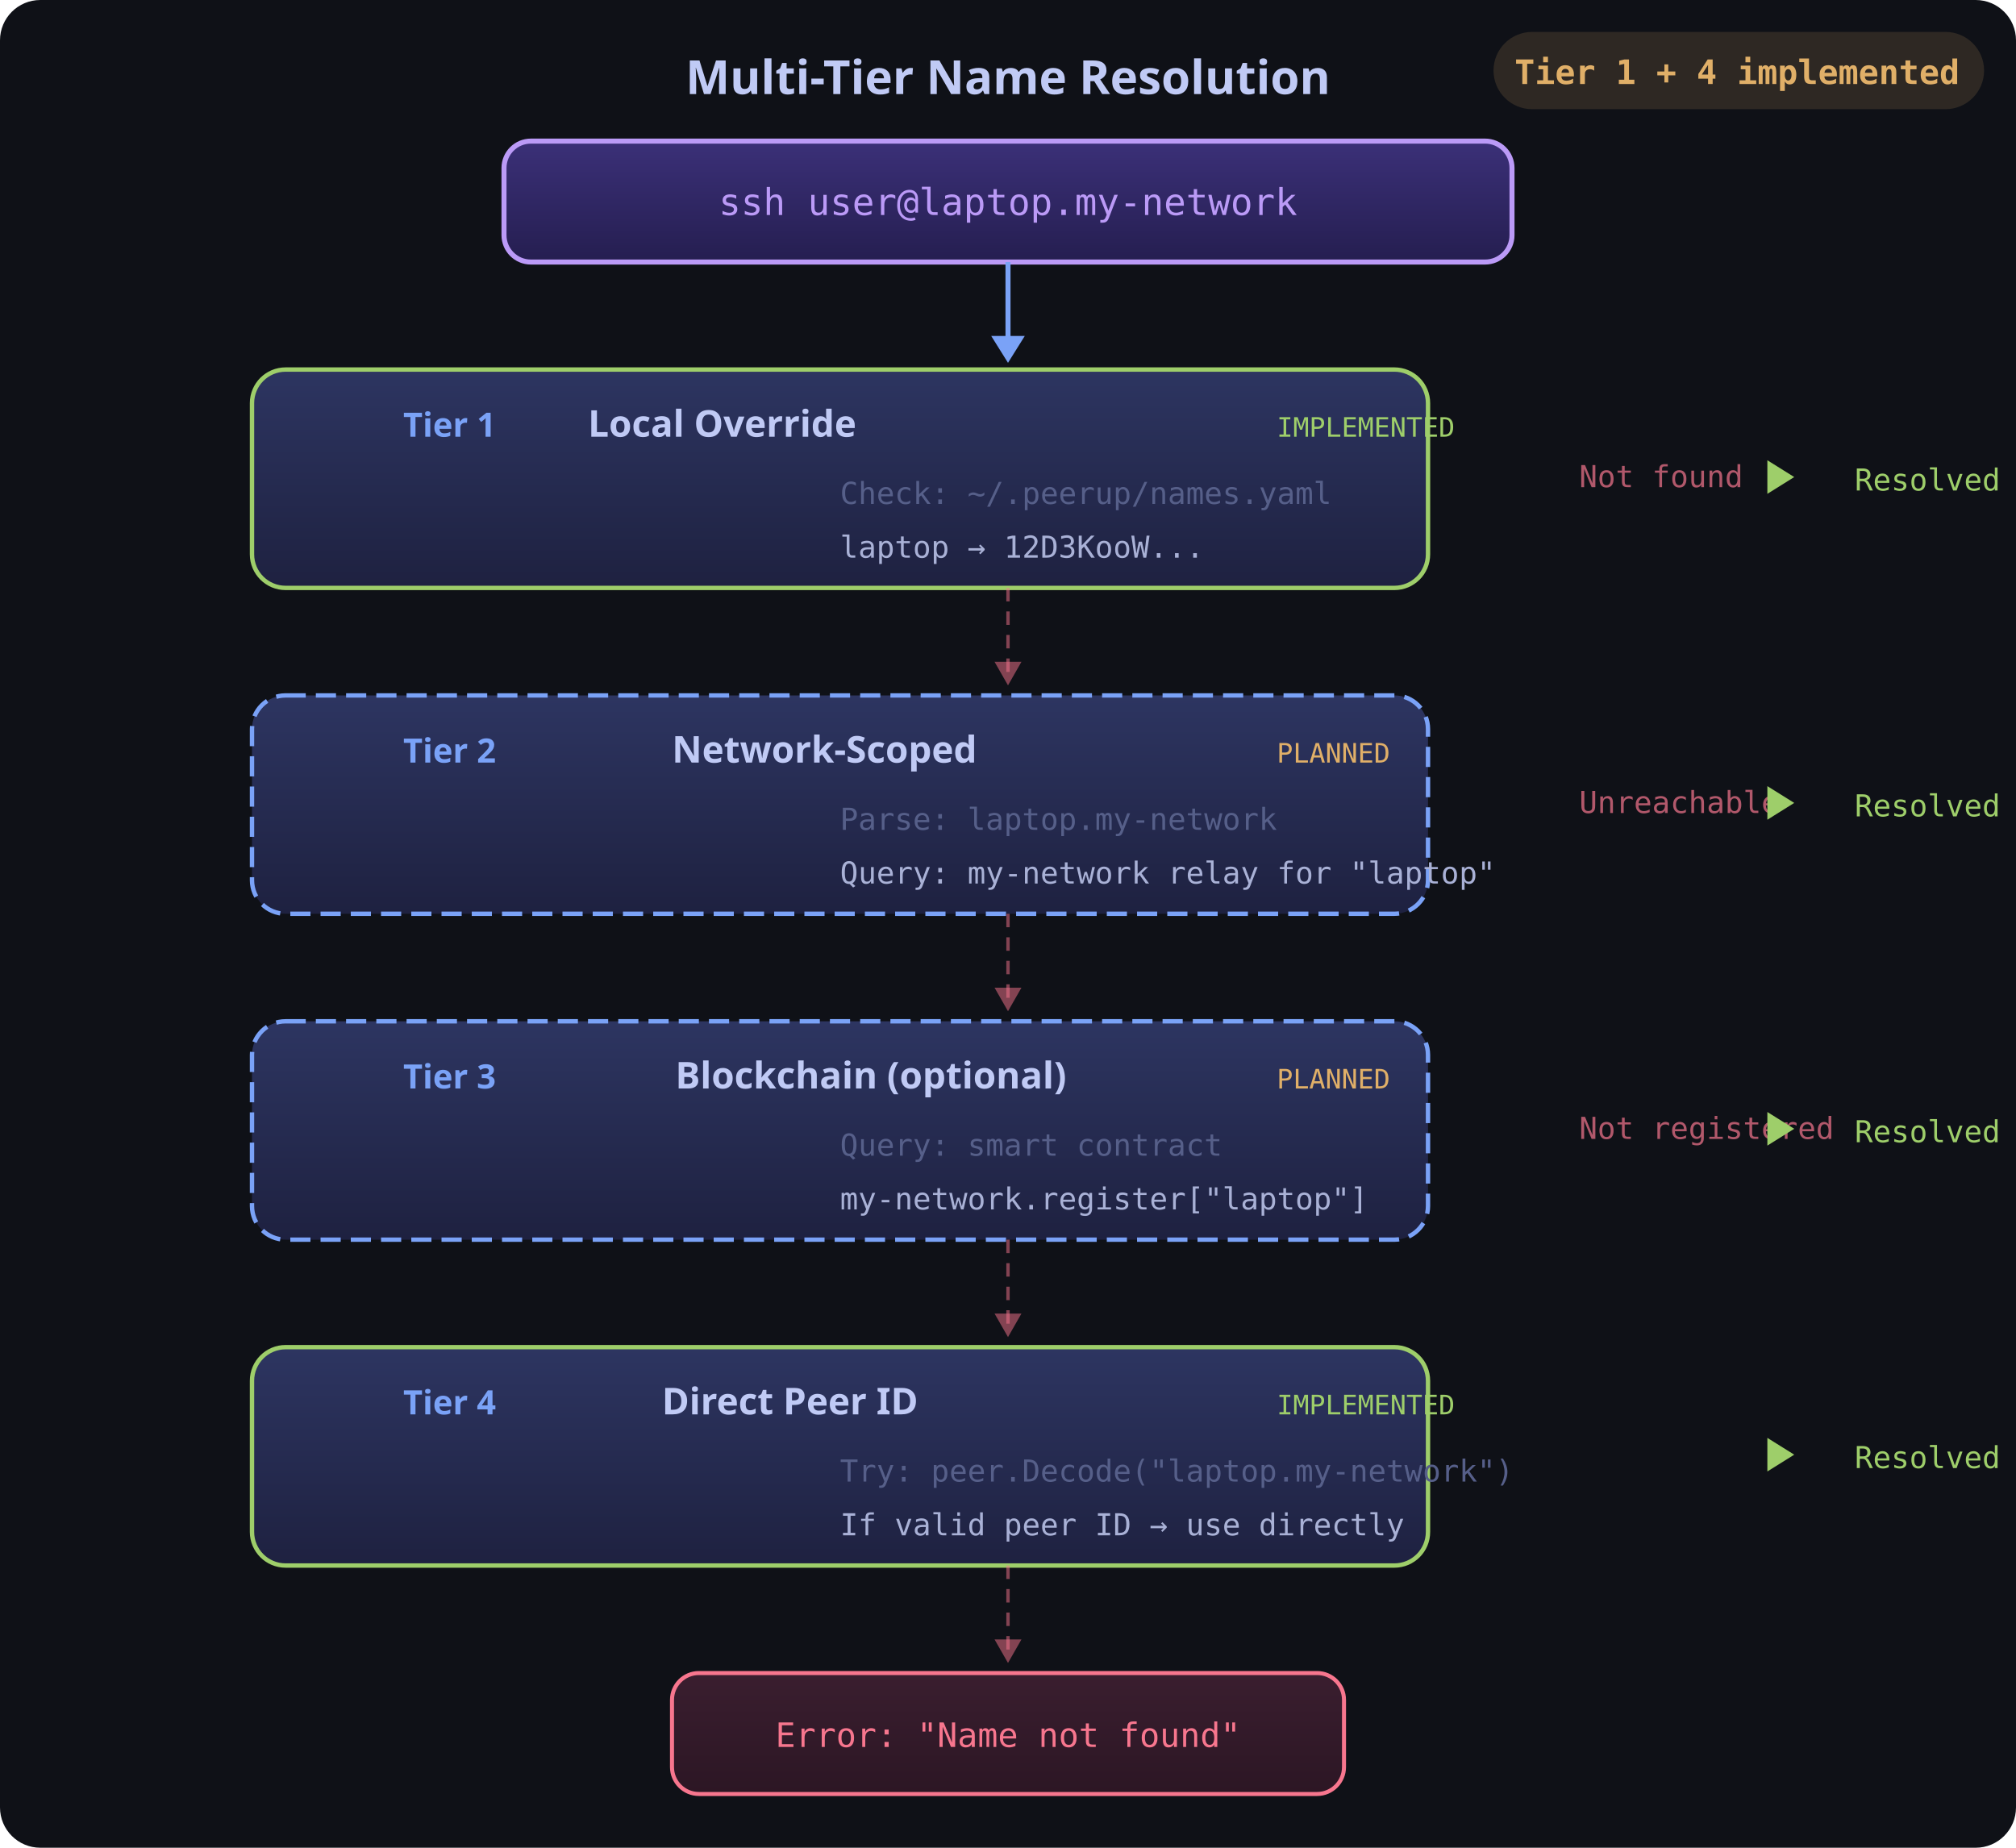
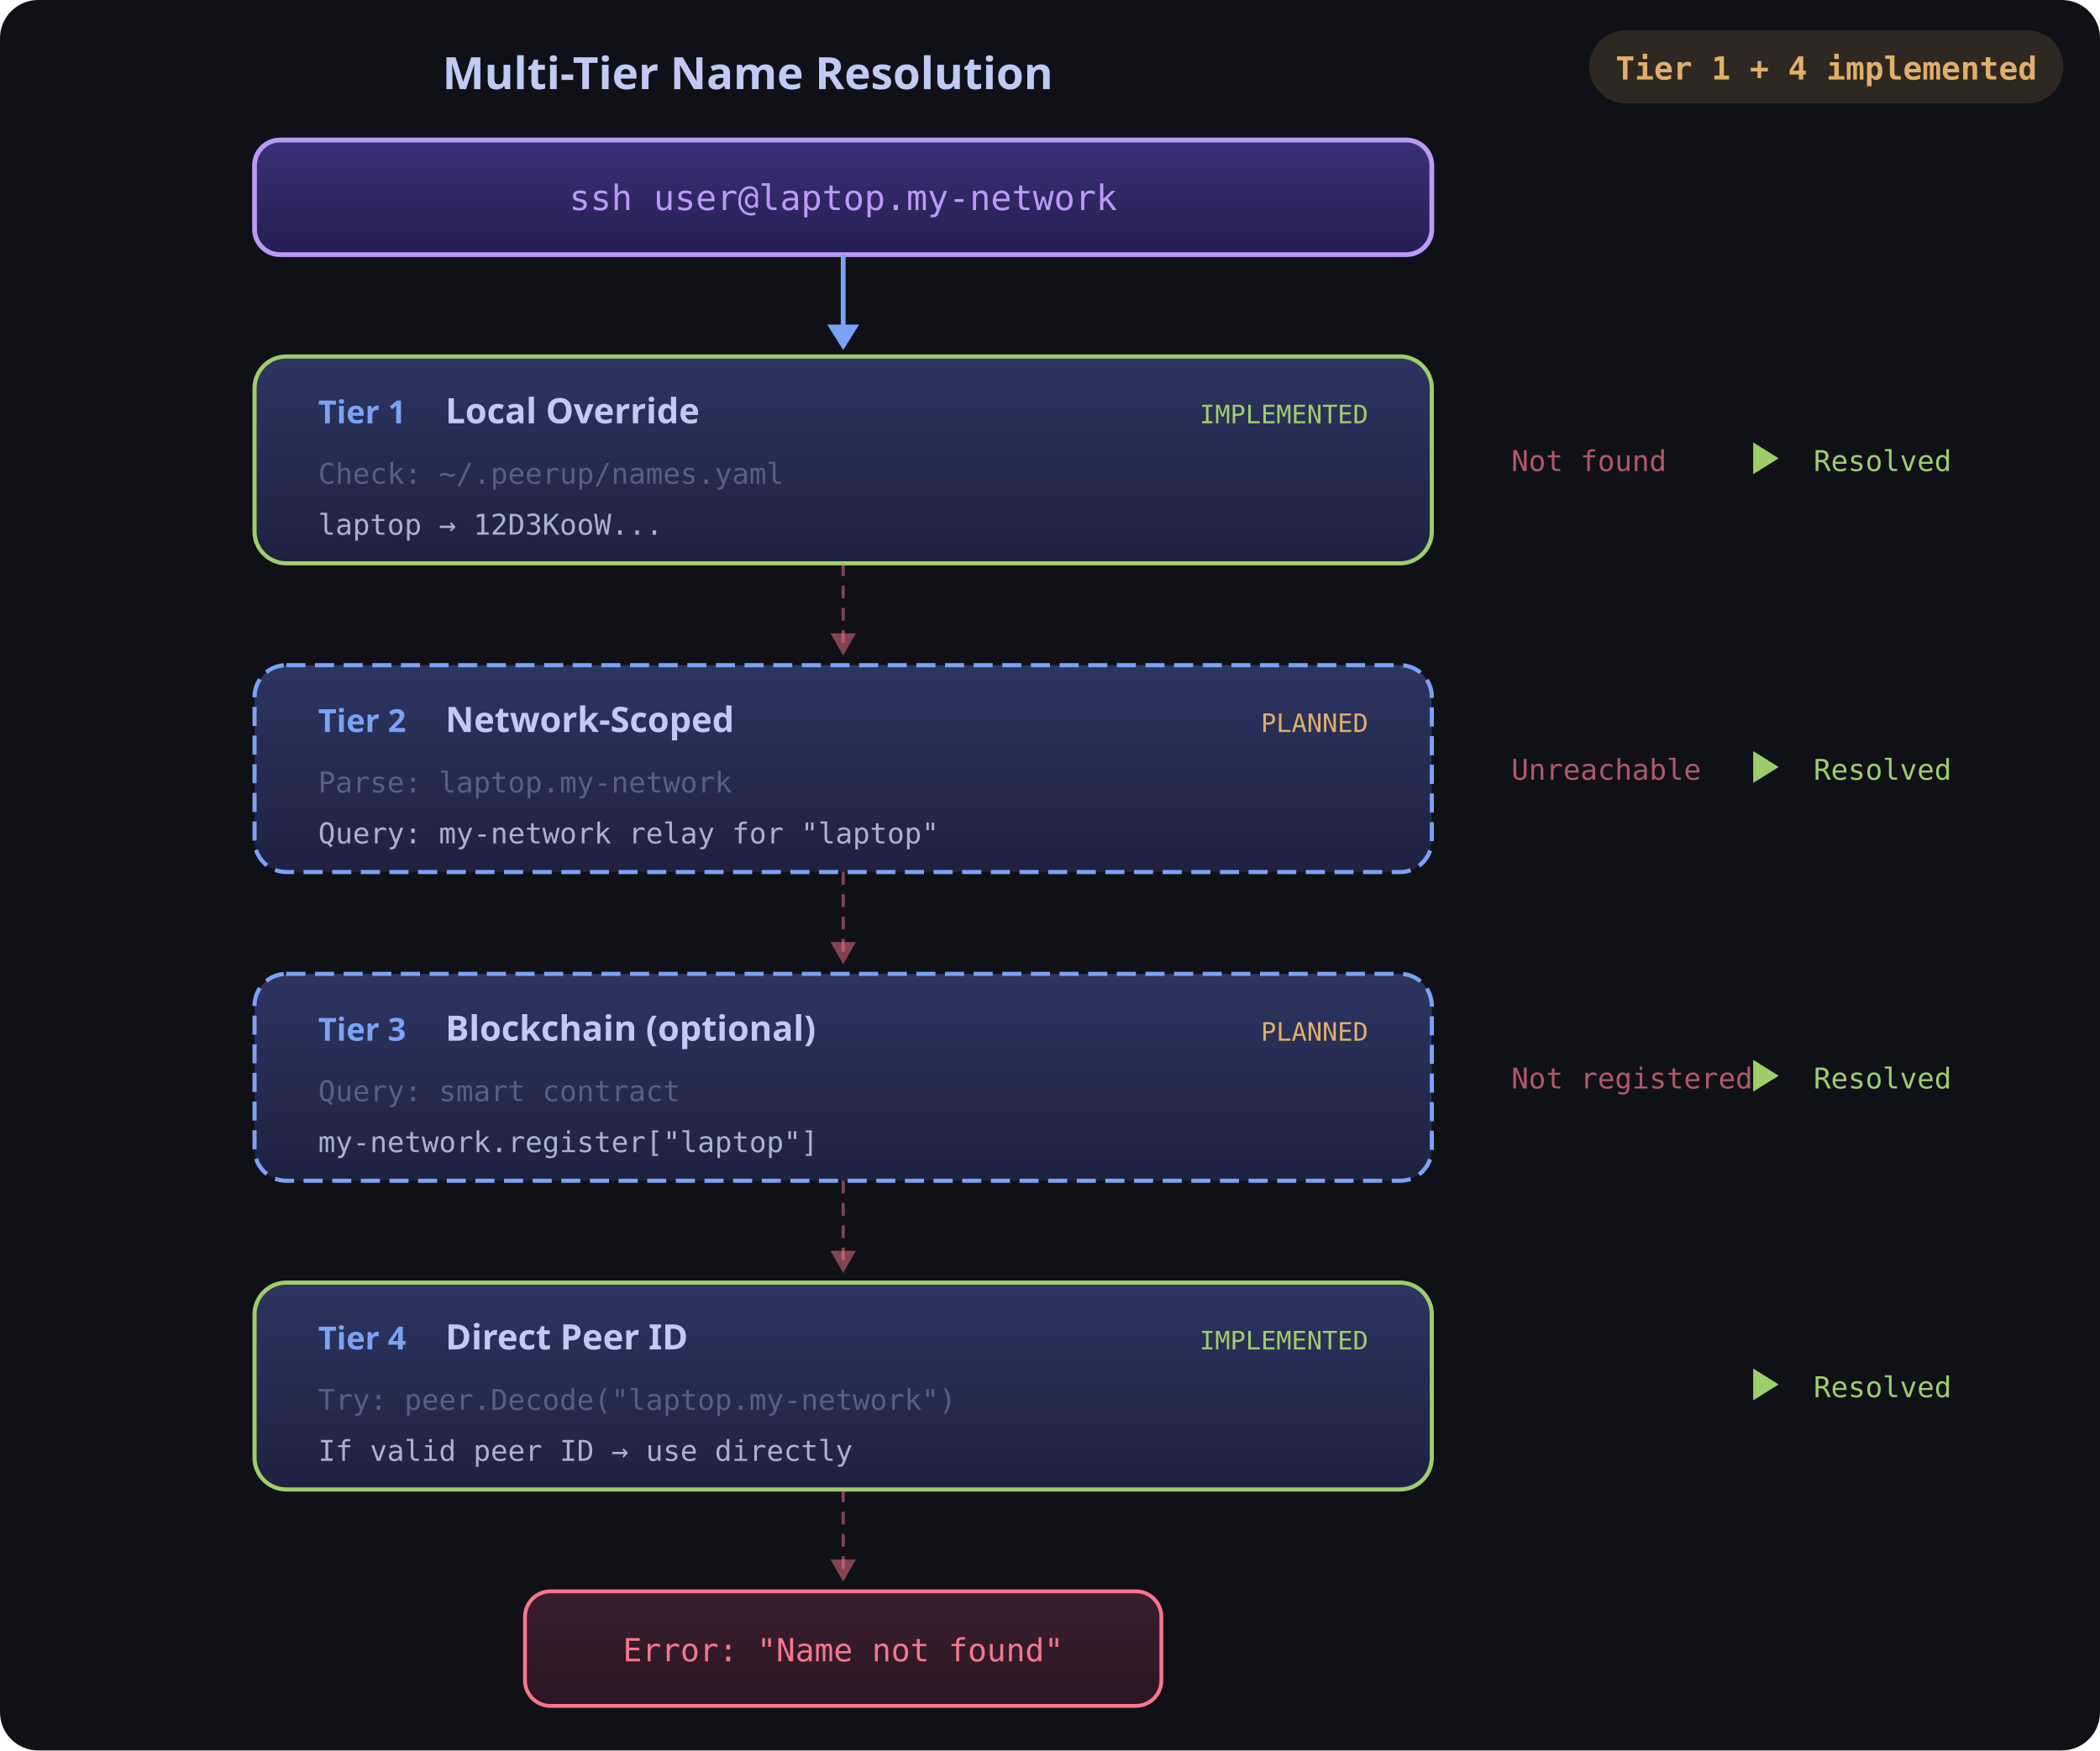
- <svg xmlns="http://www.w3.org/2000/svg" viewBox="0 0 600 550" width="600" height="550">
+ <svg xmlns="http://www.w3.org/2000/svg" viewBox="0 0 660 550" width="660" height="550">
  <defs>
    <linearGradient id="tierFill" x1="0%" y1="0%" x2="0%" y2="100%">
      <stop offset="0%" style="stop-color:#2d3561;stop-opacity:1" />
      <stop offset="100%" style="stop-color:#1e2140;stop-opacity:1" />
    </linearGradient>
    <linearGradient id="inputFill" x1="0%" y1="0%" x2="0%" y2="100%">
      <stop offset="0%" style="stop-color:#3b3078;stop-opacity:1" />
      <stop offset="100%" style="stop-color:#251e50;stop-opacity:1" />
    </linearGradient>
    <linearGradient id="errorFill" x1="0%" y1="0%" x2="0%" y2="100%">
      <stop offset="0%" style="stop-color:#3a1e2f;stop-opacity:1" />
      <stop offset="100%" style="stop-color:#2c1624;stop-opacity:1" />
    </linearGradient>
    <filter id="glow">
      <feGaussianBlur stdDeviation="3" result="coloredBlur" />
      <feMerge>
        <feMergeNode in="coloredBlur" />
        <feMergeNode in="SourceGraphic" />
      </feMerge>
    </filter>
  </defs>
-   <rect width="600" height="550" rx="12" fill="#0f1117" />
-   <text x="300" y="28" font-family="system-ui, sans-serif" font-size="14" fill="#c0caf5" text-anchor="middle" font-weight="600">Multi-Tier Name Resolution</text>
-   <rect x="445" y="10" width="145" height="22" rx="11" fill="#e0af68" opacity="0.15" stroke="#e0af68" stroke-width="1" />
-   <text x="517" y="25" font-family="SF Mono, monospace" font-size="10" fill="#e0af68" text-anchor="middle" font-weight="600">Tier 1 + 4 implemented</text>
-   <rect x="150" y="42" width="300" height="36" rx="8" fill="url(#inputFill)" stroke="#bb9af7" stroke-width="1.5" />
-   <text x="300" y="64" font-family="SF Mono, monospace" font-size="11" fill="#bb9af7" text-anchor="middle">ssh user@laptop.my-network</text>
-   <line x1="300" y1="78" x2="300" y2="103" stroke="#7aa2f7" stroke-width="1.5" />
-   <polygon points="295,100 305,100 300,108" fill="#7aa2f7" />
-   <rect x="75" y="110" width="350" height="65" rx="10" fill="url(#tierFill)" stroke="#9ece6a" stroke-width="1.3" />
-   <text x="120" y="130" font-family="system-ui, sans-serif" font-size="10" fill="#7aa2f7" font-weight="600">Tier 1</text>
-   <text x="175" y="130" font-family="system-ui, sans-serif" font-size="11" fill="#c0caf5" font-weight="600">Local Override</text>
-   <text x="380" y="130" font-family="SF Mono, monospace" font-size="8" fill="#9ece6a">IMPLEMENTED</text>
-   <text x="250" y="150" font-family="SF Mono, monospace" font-size="9" fill="#565f89">Check: ~/.peerup/names.yaml</text>
-   <text x="250" y="166" font-family="SF Mono, monospace" font-size="9" fill="#a9b1d6">laptop → 12D3KooW...</text>
-   <text x="470" y="145" font-family="SF Mono, monospace" font-size="9" fill="#f7768e" opacity="0.7">Not found</text>
-   <line x1="300" y1="175" x2="300" y2="200" stroke="#f7768e" stroke-width="1" stroke-dasharray="4,3" opacity="0.5" />
-   <polygon points="296,197 304,197 300,204" fill="#f7768e" opacity="0.5" />
-   <rect x="75" y="207" width="350" height="65" rx="10" fill="url(#tierFill)" stroke="#7aa2f7" stroke-width="1.3" stroke-dasharray="6,3" />
-   <text x="120" y="227" font-family="system-ui, sans-serif" font-size="10" fill="#7aa2f7" font-weight="600">Tier 2</text>
-   <text x="200" y="227" font-family="system-ui, sans-serif" font-size="11" fill="#c0caf5" font-weight="600">Network-Scoped</text>
-   <text x="380" y="227" font-family="SF Mono, monospace" font-size="8" fill="#e0af68">PLANNED</text>
-   <text x="250" y="247" font-family="SF Mono, monospace" font-size="9" fill="#565f89">Parse: laptop.my-network</text>
-   <text x="250" y="263" font-family="SF Mono, monospace" font-size="9" fill="#a9b1d6">Query: my-network relay for "laptop"</text>
-   <text x="470" y="242" font-family="SF Mono, monospace" font-size="9" fill="#f7768e" opacity="0.7">Unreachable</text>
-   <line x1="300" y1="272" x2="300" y2="297" stroke="#f7768e" stroke-width="1" stroke-dasharray="4,3" opacity="0.5" />
-   <polygon points="296,294 304,294 300,301" fill="#f7768e" opacity="0.5" />
-   <rect x="75" y="304" width="350" height="65" rx="10" fill="url(#tierFill)" stroke="#7aa2f7" stroke-width="1.3" stroke-dasharray="6,3" />
-   <text x="120" y="324" font-family="system-ui, sans-serif" font-size="10" fill="#7aa2f7" font-weight="600">Tier 3</text>
-   <text x="201" y="324" font-family="system-ui, sans-serif" font-size="11" fill="#c0caf5" font-weight="600">Blockchain (optional)</text>
-   <text x="380" y="324" font-family="SF Mono, monospace" font-size="8" fill="#e0af68">PLANNED</text>
-   <text x="250" y="344" font-family="SF Mono, monospace" font-size="9" fill="#565f89">Query: smart contract</text>
-   <text x="250" y="360" font-family="SF Mono, monospace" font-size="9" fill="#a9b1d6">my-network.register["laptop"]</text>
-   <text x="470" y="339" font-family="SF Mono, monospace" font-size="9" fill="#f7768e" opacity="0.7">Not registered</text>
-   <line x1="300" y1="369" x2="300" y2="394" stroke="#f7768e" stroke-width="1" stroke-dasharray="4,3" opacity="0.5" />
-   <polygon points="296,391 304,391 300,398" fill="#f7768e" opacity="0.5" />
-   <rect x="75" y="401" width="350" height="65" rx="10" fill="url(#tierFill)" stroke="#9ece6a" stroke-width="1.3" />
-   <text x="120" y="421" font-family="system-ui, sans-serif" font-size="10" fill="#7aa2f7" font-weight="600">Tier 4</text>
-   <text x="197" y="421" font-family="system-ui, sans-serif" font-size="11" fill="#c0caf5" font-weight="600">Direct Peer ID</text>
-   <text x="380" y="421" font-family="SF Mono, monospace" font-size="8" fill="#9ece6a">IMPLEMENTED</text>
-   <text x="250" y="441" font-family="SF Mono, monospace" font-size="9" fill="#565f89">Try: peer.Decode("laptop.my-network")</text>
-   <text x="250" y="457" font-family="SF Mono, monospace" font-size="9" fill="#a9b1d6">If valid peer ID → use directly</text>
-   <line x1="300" y1="466" x2="300" y2="491" stroke="#f7768e" stroke-width="1" stroke-dasharray="4,3" opacity="0.5" />
-   <polygon points="296,488 304,488 300,495" fill="#f7768e" opacity="0.5" />
-   <rect x="200" y="498" width="200" height="36" rx="8" fill="url(#errorFill)" stroke="#f7768e" stroke-width="1.2" />
-   <text x="300" y="520" font-family="SF Mono, monospace" font-size="10" fill="#f7768e" text-anchor="middle">Error: "Name not found"</text>
-   <line x1="425" y1="142" x2="530" y2="142" stroke="#9ece6a" stroke-width="1.5" filter="url(#glow)" />
-   <polygon points="526,137 526,147 534,142" fill="#9ece6a" />
-   <line x1="425" y1="239" x2="530" y2="239" stroke="#9ece6a" stroke-width="1.5" filter="url(#glow)" />
-   <polygon points="526,234 526,244 534,239" fill="#9ece6a" />
-   <line x1="425" y1="336" x2="530" y2="336" stroke="#9ece6a" stroke-width="1.5" filter="url(#glow)" />
-   <polygon points="526,331 526,341 534,336" fill="#9ece6a" />
-   <line x1="425" y1="433" x2="530" y2="433" stroke="#9ece6a" stroke-width="1.5" filter="url(#glow)" />
-   <polygon points="526,428 526,438 534,433" fill="#9ece6a" />
-   <text x="552" y="146" font-family="SF Mono, monospace" font-size="9" fill="#9ece6a">Resolved →</text>
-   <text x="552" y="243" font-family="SF Mono, monospace" font-size="9" fill="#9ece6a">Resolved →</text>
-   <text x="552" y="340" font-family="SF Mono, monospace" font-size="9" fill="#9ece6a">Resolved →</text>
-   <text x="552" y="437" font-family="SF Mono, monospace" font-size="9" fill="#9ece6a">Resolved →</text>
+   <rect width="660" height="550" rx="12" fill="#0f1117" />
+   <text x="235" y="28" font-family="system-ui, sans-serif" font-size="14" fill="#c0caf5" text-anchor="middle" font-weight="600">Multi-Tier Name Resolution</text>
+   <rect x="500" y="10" width="148" height="22" rx="11" fill="#e0af68" opacity="0.15" stroke="#e0af68" stroke-width="1" />
+   <text x="574" y="25" font-family="SF Mono, monospace" font-size="10" fill="#e0af68" text-anchor="middle" font-weight="600">Tier 1 + 4 implemented</text>
+   <rect x="80" y="44" width="370" height="36" rx="8" fill="url(#inputFill)" stroke="#bb9af7" stroke-width="1.5" />
+   <text x="265" y="66" font-family="SF Mono, monospace" font-size="11" fill="#bb9af7" text-anchor="middle">ssh user@laptop.my-network</text>
+   <line x1="265" y1="80" x2="265" y2="105" stroke="#7aa2f7" stroke-width="1.5" />
+   <polygon points="260,102 270,102 265,110" fill="#7aa2f7" />
+   <rect x="80" y="112" width="370" height="65" rx="10" fill="url(#tierFill)" stroke="#9ece6a" stroke-width="1.3" />
+   <text x="100" y="133" font-family="system-ui, sans-serif" font-size="10" fill="#7aa2f7" font-weight="600">Tier 1</text>
+   <text x="140" y="133" font-family="system-ui, sans-serif" font-size="11" fill="#c0caf5" font-weight="600">Local Override</text>
+   <text x="430" y="133" font-family="SF Mono, monospace" font-size="8" fill="#9ece6a" text-anchor="end">IMPLEMENTED</text>
+   <text x="100" y="152" font-family="SF Mono, monospace" font-size="9" fill="#565f89">Check: ~/.peerup/names.yaml</text>
+   <text x="100" y="168" font-family="SF Mono, monospace" font-size="9" fill="#a9b1d6">laptop → 12D3KooW...</text>
+   <text x="475" y="148" font-family="SF Mono, monospace" font-size="9" fill="#f7768e" opacity="0.7">Not found</text>
+   <line x1="265" y1="177" x2="265" y2="202" stroke="#f7768e" stroke-width="1" stroke-dasharray="4,3" opacity="0.5" />
+   <polygon points="261,199 269,199 265,206" fill="#f7768e" opacity="0.5" />
+   <rect x="80" y="209" width="370" height="65" rx="10" fill="url(#tierFill)" stroke="#7aa2f7" stroke-width="1.3" stroke-dasharray="6,3" />
+   <text x="100" y="230" font-family="system-ui, sans-serif" font-size="10" fill="#7aa2f7" font-weight="600">Tier 2</text>
+   <text x="140" y="230" font-family="system-ui, sans-serif" font-size="11" fill="#c0caf5" font-weight="600">Network-Scoped</text>
+   <text x="430" y="230" font-family="SF Mono, monospace" font-size="8" fill="#e0af68" text-anchor="end">PLANNED</text>
+   <text x="100" y="249" font-family="SF Mono, monospace" font-size="9" fill="#565f89">Parse: laptop.my-network</text>
+   <text x="100" y="265" font-family="SF Mono, monospace" font-size="9" fill="#a9b1d6">Query: my-network relay for "laptop"</text>
+   <text x="475" y="245" font-family="SF Mono, monospace" font-size="9" fill="#f7768e" opacity="0.7">Unreachable</text>
+   <line x1="265" y1="274" x2="265" y2="299" stroke="#f7768e" stroke-width="1" stroke-dasharray="4,3" opacity="0.5" />
+   <polygon points="261,296 269,296 265,303" fill="#f7768e" opacity="0.5" />
+   <rect x="80" y="306" width="370" height="65" rx="10" fill="url(#tierFill)" stroke="#7aa2f7" stroke-width="1.3" stroke-dasharray="6,3" />
+   <text x="100" y="327" font-family="system-ui, sans-serif" font-size="10" fill="#7aa2f7" font-weight="600">Tier 3</text>
+   <text x="140" y="327" font-family="system-ui, sans-serif" font-size="11" fill="#c0caf5" font-weight="600">Blockchain (optional)</text>
+   <text x="430" y="327" font-family="SF Mono, monospace" font-size="8" fill="#e0af68" text-anchor="end">PLANNED</text>
+   <text x="100" y="346" font-family="SF Mono, monospace" font-size="9" fill="#565f89">Query: smart contract</text>
+   <text x="100" y="362" font-family="SF Mono, monospace" font-size="9" fill="#a9b1d6">my-network.register["laptop"]</text>
+   <text x="475" y="342" font-family="SF Mono, monospace" font-size="9" fill="#f7768e" opacity="0.7">Not registered</text>
+   <line x1="265" y1="371" x2="265" y2="396" stroke="#f7768e" stroke-width="1" stroke-dasharray="4,3" opacity="0.5" />
+   <polygon points="261,393 269,393 265,400" fill="#f7768e" opacity="0.5" />
+   <rect x="80" y="403" width="370" height="65" rx="10" fill="url(#tierFill)" stroke="#9ece6a" stroke-width="1.3" />
+   <text x="100" y="424" font-family="system-ui, sans-serif" font-size="10" fill="#7aa2f7" font-weight="600">Tier 4</text>
+   <text x="140" y="424" font-family="system-ui, sans-serif" font-size="11" fill="#c0caf5" font-weight="600">Direct Peer ID</text>
+   <text x="430" y="424" font-family="SF Mono, monospace" font-size="8" fill="#9ece6a" text-anchor="end">IMPLEMENTED</text>
+   <text x="100" y="443" font-family="SF Mono, monospace" font-size="9" fill="#565f89">Try: peer.Decode("laptop.my-network")</text>
+   <text x="100" y="459" font-family="SF Mono, monospace" font-size="9" fill="#a9b1d6">If valid peer ID → use directly</text>
+   <line x1="265" y1="468" x2="265" y2="493" stroke="#f7768e" stroke-width="1" stroke-dasharray="4,3" opacity="0.5" />
+   <polygon points="261,490 269,490 265,497" fill="#f7768e" opacity="0.5" />
+   <rect x="165" y="500" width="200" height="36" rx="8" fill="url(#errorFill)" stroke="#f7768e" stroke-width="1.2" />
+   <text x="265" y="522" font-family="SF Mono, monospace" font-size="10" fill="#f7768e" text-anchor="middle">Error: "Name not found"</text>
+   <line x1="450" y1="144" x2="555" y2="144" stroke="#9ece6a" stroke-width="1.5" filter="url(#glow)" />
+   <polygon points="551,139 551,149 559,144" fill="#9ece6a" />
+   <line x1="450" y1="241" x2="555" y2="241" stroke="#9ece6a" stroke-width="1.5" filter="url(#glow)" />
+   <polygon points="551,236 551,246 559,241" fill="#9ece6a" />
+   <line x1="450" y1="338" x2="555" y2="338" stroke="#9ece6a" stroke-width="1.5" filter="url(#glow)" />
+   <polygon points="551,333 551,343 559,338" fill="#9ece6a" />
+   <line x1="450" y1="435" x2="555" y2="435" stroke="#9ece6a" stroke-width="1.5" filter="url(#glow)" />
+   <polygon points="551,430 551,440 559,435" fill="#9ece6a" />
+   <text x="570" y="148" font-family="SF Mono, monospace" font-size="9" fill="#9ece6a">Resolved</text>
+   <text x="570" y="245" font-family="SF Mono, monospace" font-size="9" fill="#9ece6a">Resolved</text>
+   <text x="570" y="342" font-family="SF Mono, monospace" font-size="9" fill="#9ece6a">Resolved</text>
+   <text x="570" y="439" font-family="SF Mono, monospace" font-size="9" fill="#9ece6a">Resolved</text>
</svg>
